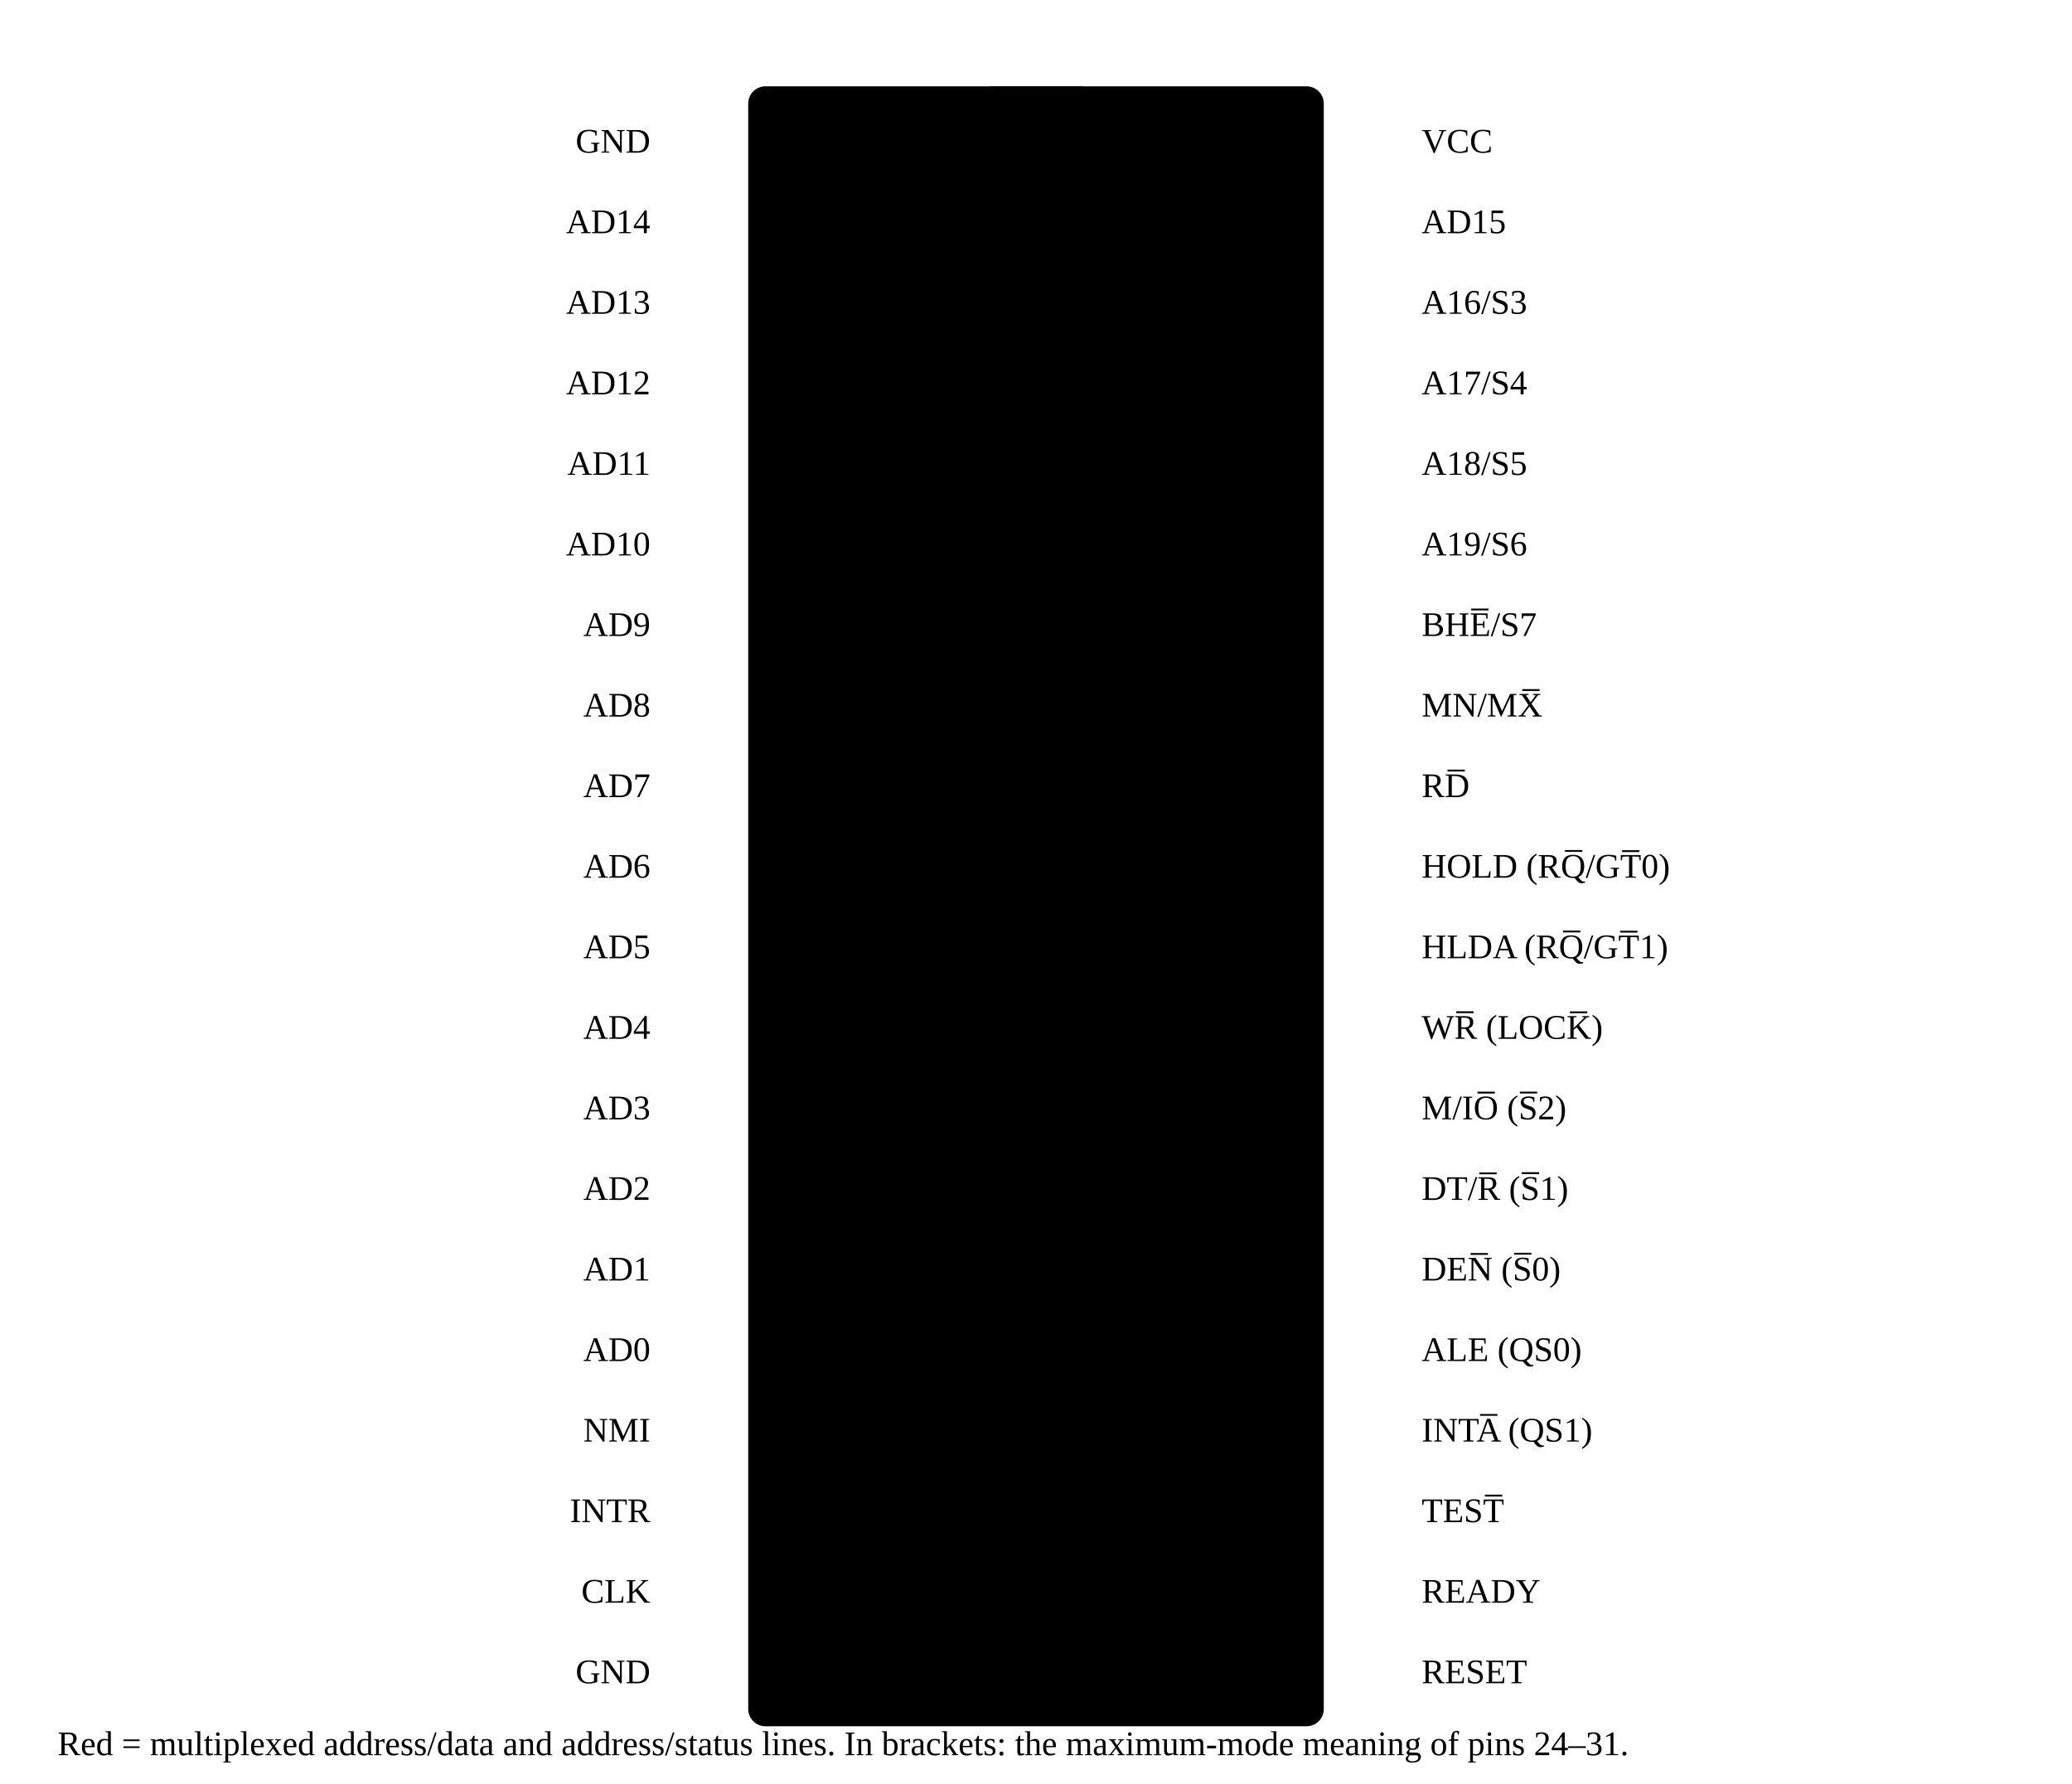
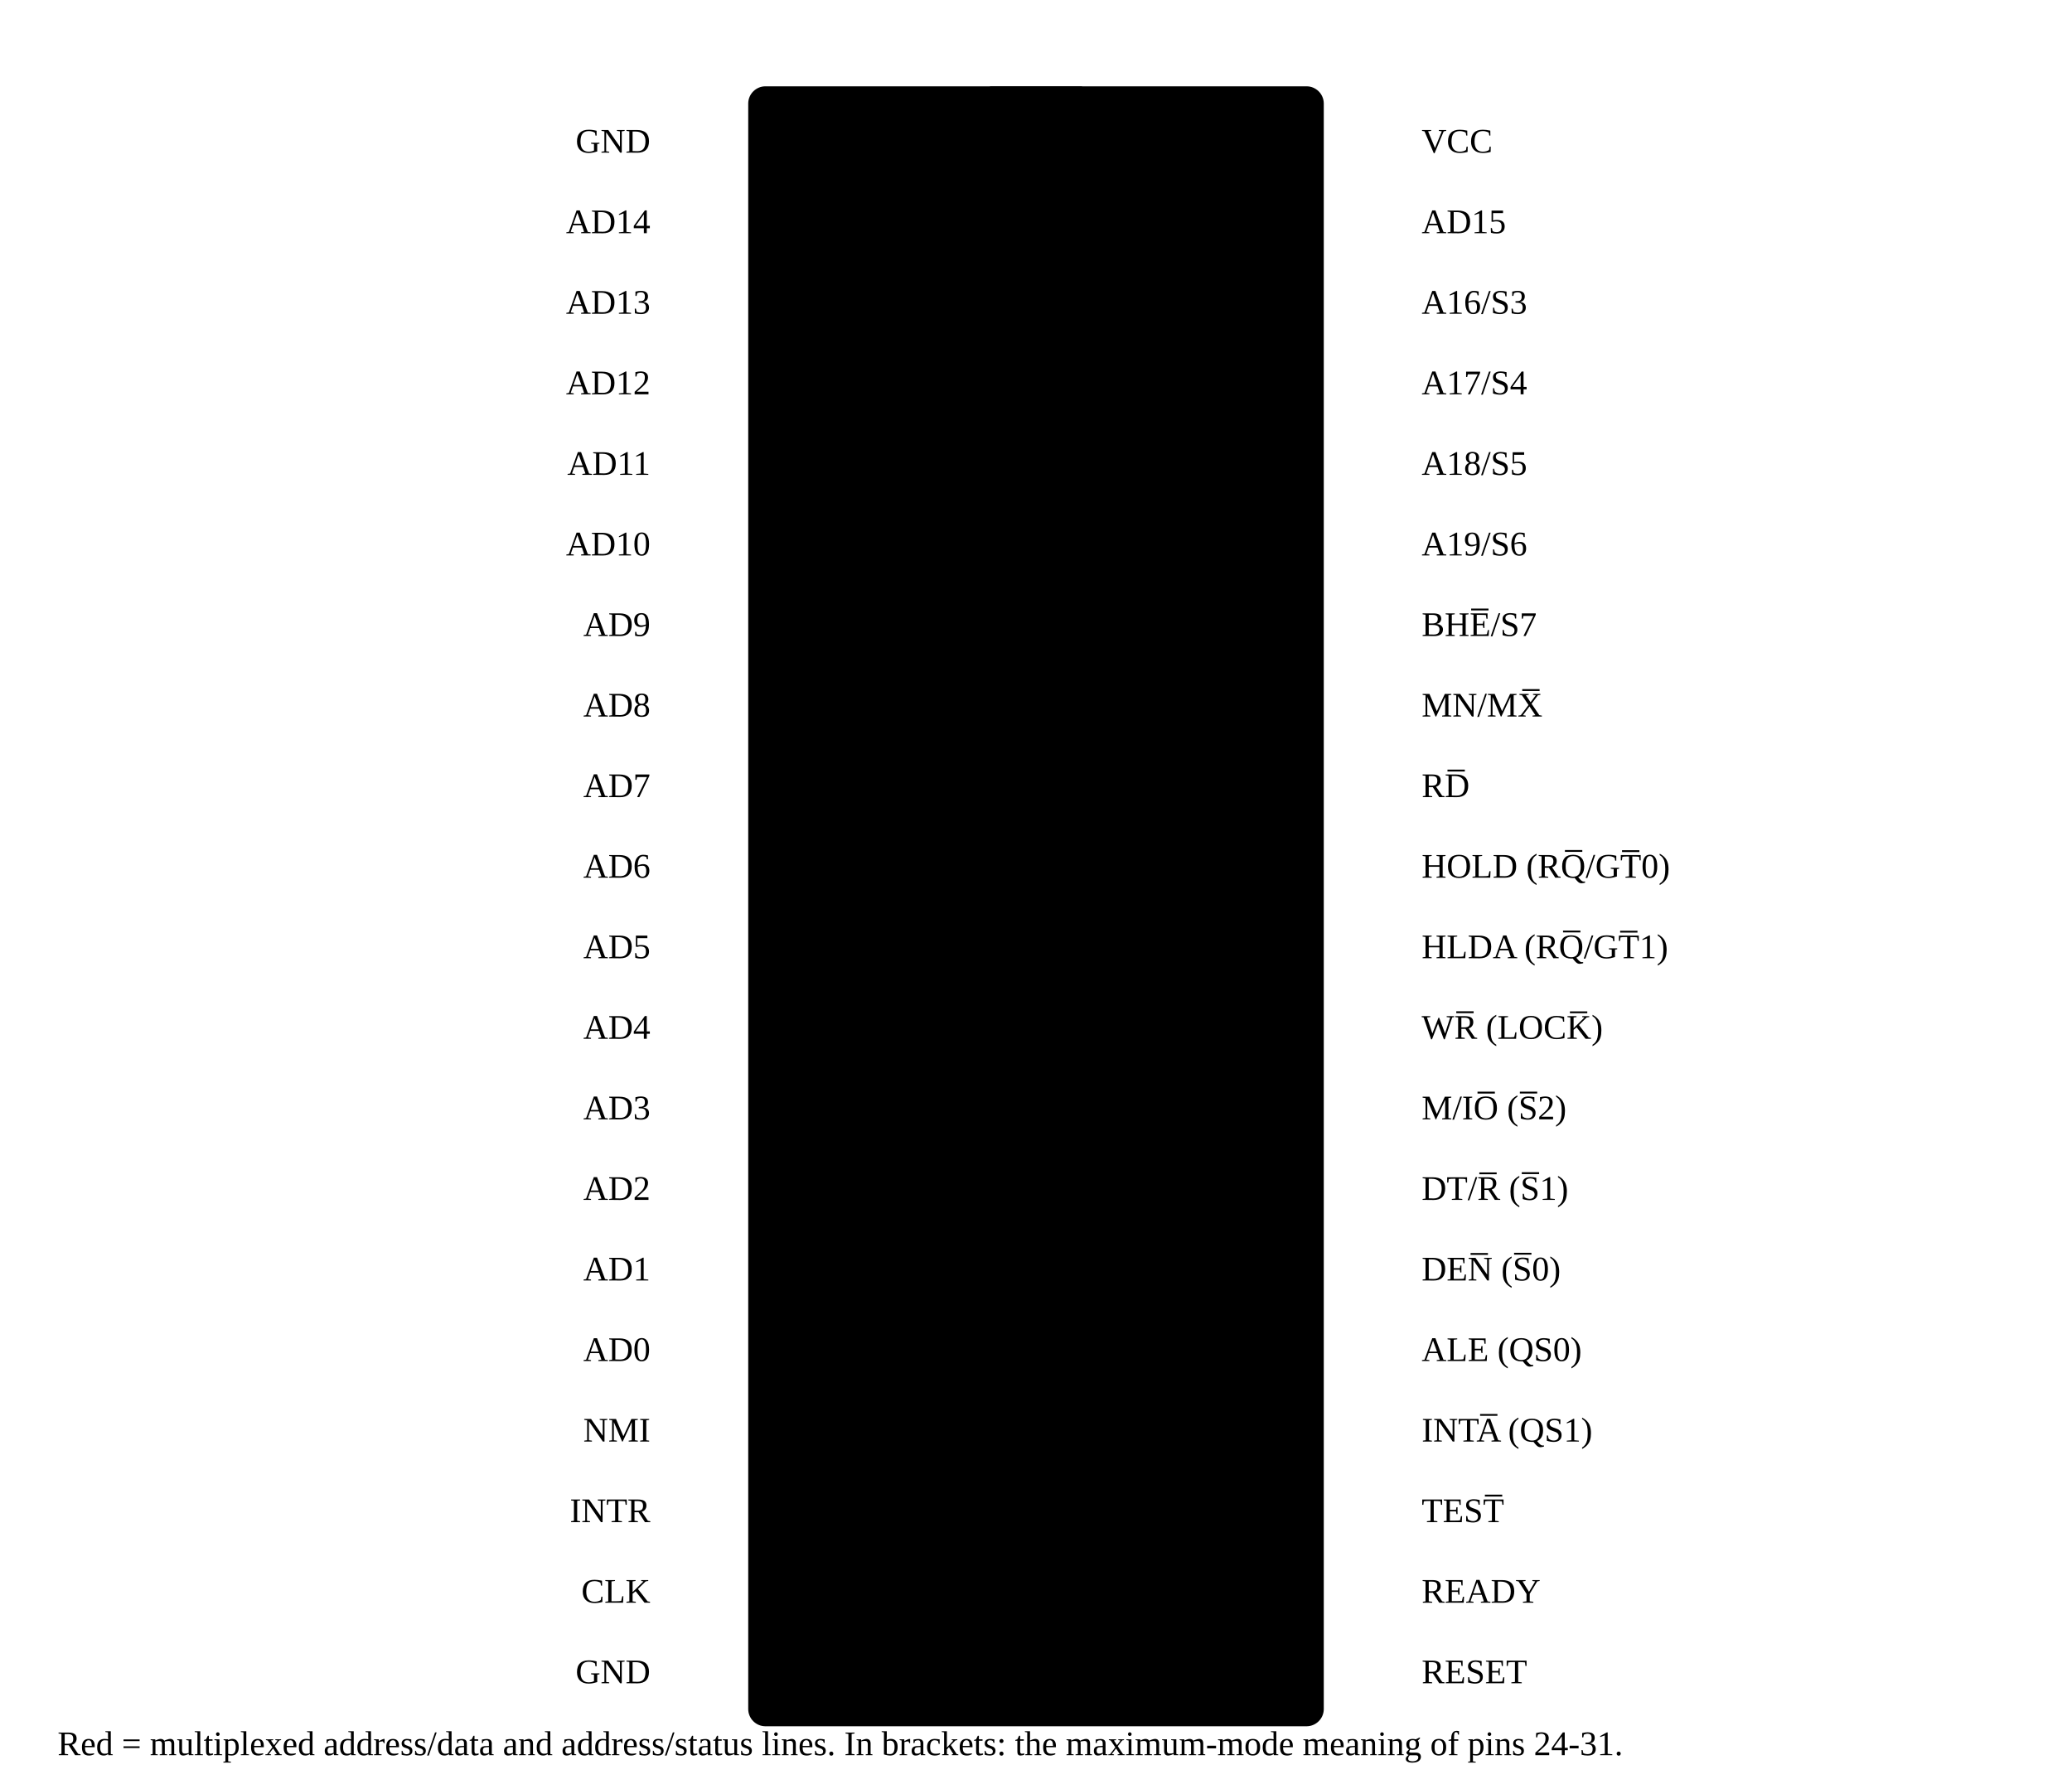
<svg xmlns="http://www.w3.org/2000/svg" viewBox="0 0 720 620" style="min-width:560px">
  <rect class="d-box-2" x="260" y="30" width="200" height="570" rx="6" />
  <path class="d-line" d="M344 30 A16 16 0 0 0 376 30" />
  <path class="d-line" d="M232.0 49.0 L260.0 49.0" />
  <path class="d-line" d="M232.0 77.0 L260.0 77.0" />
  <path class="d-line" d="M232.0 105.0 L260.0 105.0" />
  <path class="d-line" d="M232.0 133.0 L260.0 133.0" />
  <path class="d-line" d="M232.0 161.0 L260.0 161.0" />
  <path class="d-line" d="M232.0 189.0 L260.0 189.0" />
  <path class="d-line" d="M232.0 217.0 L260.0 217.0" />
  <path class="d-line" d="M232.0 245.0 L260.0 245.0" />
  <path class="d-line" d="M232.0 273.0 L260.0 273.0" />
  <path class="d-line" d="M232.0 301.0 L260.0 301.0" />
  <path class="d-line" d="M232.0 329.0 L260.0 329.0" />
  <path class="d-line" d="M232.0 357.0 L260.0 357.0" />
  <path class="d-line" d="M232.0 385.0 L260.0 385.0" />
  <path class="d-line" d="M232.0 413.0 L260.0 413.0" />
  <path class="d-line" d="M232.0 441.0 L260.0 441.0" />
  <path class="d-line" d="M232.0 469.0 L260.0 469.0" />
  <path class="d-line" d="M232.0 497.0 L260.0 497.0" />
  <path class="d-line" d="M232.0 525.0 L260.0 525.0" />
  <path class="d-line" d="M232.0 553.0 L260.0 553.0" />
  <path class="d-line" d="M232.0 581.0 L260.0 581.0" />
  <path class="d-line" d="M460.0 49.0 L488.0 49.0" />
  <path class="d-line" d="M460.0 77.0 L488.0 77.0" />
  <path class="d-line" d="M460.0 105.0 L488.0 105.0" />
  <path class="d-line" d="M460.0 133.0 L488.0 133.0" />
  <path class="d-line" d="M460.0 161.0 L488.0 161.0" />
  <path class="d-line" d="M460.0 189.0 L488.0 189.0" />
  <path class="d-line" d="M460.0 217.0 L488.0 217.0" />
  <path class="d-line" d="M460.0 245.0 L488.0 245.0" />
  <path class="d-line" d="M460.0 273.0 L488.0 273.0" />
  <path class="d-line" d="M460.0 301.0 L488.0 301.0" />
  <path class="d-line" d="M460.0 329.0 L488.0 329.0" />
  <path class="d-line" d="M460.0 357.0 L488.0 357.0" />
  <path class="d-line" d="M460.0 385.0 L488.0 385.0" />
  <path class="d-line" d="M460.0 413.0 L488.0 413.0" />
  <path class="d-line" d="M460.0 441.0 L488.0 441.0" />
  <path class="d-line" d="M460.0 469.0 L488.0 469.0" />
  <path class="d-line" d="M460.0 497.0 L488.0 497.0" />
  <path class="d-line" d="M460.0 525.0 L488.0 525.0" />
  <path class="d-line" d="M460.0 553.0 L488.0 553.0" />
  <path class="d-line" d="M460.0 581.0 L488.0 581.0" />
  <text class="d-title" x="360" y="304.5" text-anchor="middle" dominant-baseline="central">8086</text>
  <text class="d-title" x="360" y="325.5" text-anchor="middle" dominant-baseline="central">CPU</text>
  <text class="d-label" x="226" y="49.0" text-anchor="end" dominant-baseline="central">GND</text>
  <text class="d-small" x="268" y="49.0" text-anchor="start" dominant-baseline="central">1</text>
  <text class="d-label d-red" x="226" y="77.0" text-anchor="end" dominant-baseline="central">AD14</text>
  <text class="d-small" x="268" y="77.0" text-anchor="start" dominant-baseline="central">2</text>
  <text class="d-label d-red" x="226" y="105.0" text-anchor="end" dominant-baseline="central">AD13</text>
  <text class="d-small" x="268" y="105.0" text-anchor="start" dominant-baseline="central">3</text>
  <text class="d-label d-red" x="226" y="133.0" text-anchor="end" dominant-baseline="central">AD12</text>
  <text class="d-small" x="268" y="133.0" text-anchor="start" dominant-baseline="central">4</text>
  <text class="d-label d-red" x="226" y="161.0" text-anchor="end" dominant-baseline="central">AD11</text>
  <text class="d-small" x="268" y="161.0" text-anchor="start" dominant-baseline="central">5</text>
  <text class="d-label d-red" x="226" y="189.0" text-anchor="end" dominant-baseline="central">AD10</text>
  <text class="d-small" x="268" y="189.0" text-anchor="start" dominant-baseline="central">6</text>
  <text class="d-label d-red" x="226" y="217.0" text-anchor="end" dominant-baseline="central">AD9</text>
  <text class="d-small" x="268" y="217.0" text-anchor="start" dominant-baseline="central">7</text>
  <text class="d-label d-red" x="226" y="245.0" text-anchor="end" dominant-baseline="central">AD8</text>
  <text class="d-small" x="268" y="245.0" text-anchor="start" dominant-baseline="central">8</text>
  <text class="d-label d-red" x="226" y="273.0" text-anchor="end" dominant-baseline="central">AD7</text>
  <text class="d-small" x="268" y="273.0" text-anchor="start" dominant-baseline="central">9</text>
  <text class="d-label d-red" x="226" y="301.0" text-anchor="end" dominant-baseline="central">AD6</text>
  <text class="d-small" x="268" y="301.0" text-anchor="start" dominant-baseline="central">10</text>
  <text class="d-label d-red" x="226" y="329.0" text-anchor="end" dominant-baseline="central">AD5</text>
  <text class="d-small" x="268" y="329.0" text-anchor="start" dominant-baseline="central">11</text>
  <text class="d-label d-red" x="226" y="357.0" text-anchor="end" dominant-baseline="central">AD4</text>
  <text class="d-small" x="268" y="357.0" text-anchor="start" dominant-baseline="central">12</text>
  <text class="d-label d-red" x="226" y="385.0" text-anchor="end" dominant-baseline="central">AD3</text>
  <text class="d-small" x="268" y="385.0" text-anchor="start" dominant-baseline="central">13</text>
  <text class="d-label d-red" x="226" y="413.0" text-anchor="end" dominant-baseline="central">AD2</text>
  <text class="d-small" x="268" y="413.0" text-anchor="start" dominant-baseline="central">14</text>
  <text class="d-label d-red" x="226" y="441.0" text-anchor="end" dominant-baseline="central">AD1</text>
  <text class="d-small" x="268" y="441.0" text-anchor="start" dominant-baseline="central">15</text>
  <text class="d-label d-red" x="226" y="469.0" text-anchor="end" dominant-baseline="central">AD0</text>
  <text class="d-small" x="268" y="469.0" text-anchor="start" dominant-baseline="central">16</text>
  <text class="d-label" x="226" y="497.0" text-anchor="end" dominant-baseline="central">NMI</text>
  <text class="d-small" x="268" y="497.0" text-anchor="start" dominant-baseline="central">17</text>
  <text class="d-label" x="226" y="525.0" text-anchor="end" dominant-baseline="central">INTR</text>
  <text class="d-small" x="268" y="525.0" text-anchor="start" dominant-baseline="central">18</text>
  <text class="d-label" x="226" y="553.0" text-anchor="end" dominant-baseline="central">CLK</text>
  <text class="d-small" x="268" y="553.0" text-anchor="start" dominant-baseline="central">19</text>
  <text class="d-label" x="226" y="581.0" text-anchor="end" dominant-baseline="central">GND</text>
  <text class="d-small" x="268" y="581.0" text-anchor="start" dominant-baseline="central">20</text>
  <text class="d-label" x="494" y="49.0" text-anchor="start" dominant-baseline="central">VCC</text>
  <text class="d-small" x="452" y="49.0" text-anchor="end" dominant-baseline="central">40</text>
  <text class="d-label d-red" x="494" y="77.0" text-anchor="start" dominant-baseline="central">AD15</text>
  <text class="d-small" x="452" y="77.0" text-anchor="end" dominant-baseline="central">39</text>
  <text class="d-label d-red" x="494" y="105.0" text-anchor="start" dominant-baseline="central">A16/S3</text>
  <text class="d-small" x="452" y="105.0" text-anchor="end" dominant-baseline="central">38</text>
  <text class="d-label d-red" x="494" y="133.0" text-anchor="start" dominant-baseline="central">A17/S4</text>
  <text class="d-small" x="452" y="133.0" text-anchor="end" dominant-baseline="central">37</text>
  <text class="d-label d-red" x="494" y="161.0" text-anchor="start" dominant-baseline="central">A18/S5</text>
  <text class="d-small" x="452" y="161.0" text-anchor="end" dominant-baseline="central">36</text>
  <text class="d-label d-red" x="494" y="189.0" text-anchor="start" dominant-baseline="central">A19/S6</text>
  <text class="d-small" x="452" y="189.0" text-anchor="end" dominant-baseline="central">35</text>
  <text class="d-label" x="494" y="217.0" text-anchor="start" dominant-baseline="central">BHE̅/S7</text>
  <text class="d-small" x="452" y="217.0" text-anchor="end" dominant-baseline="central">34</text>
  <text class="d-label" x="494" y="245.0" text-anchor="start" dominant-baseline="central">MN/MX̅</text>
  <text class="d-small" x="452" y="245.0" text-anchor="end" dominant-baseline="central">33</text>
  <text class="d-label" x="494" y="273.0" text-anchor="start" dominant-baseline="central">RD̅</text>
  <text class="d-small" x="452" y="273.0" text-anchor="end" dominant-baseline="central">32</text>
  <text class="d-label" x="494" y="301.0" text-anchor="start" dominant-baseline="central">HOLD (RQ̅/GT̅0)</text>
  <text class="d-small" x="452" y="301.0" text-anchor="end" dominant-baseline="central">31</text>
  <text class="d-label" x="494" y="329.0" text-anchor="start" dominant-baseline="central">HLDA (RQ̅/GT̅1)</text>
  <text class="d-small" x="452" y="329.0" text-anchor="end" dominant-baseline="central">30</text>
  <text class="d-label" x="494" y="357.0" text-anchor="start" dominant-baseline="central">WR̅ (LOCK̅)</text>
  <text class="d-small" x="452" y="357.0" text-anchor="end" dominant-baseline="central">29</text>
  <text class="d-label" x="494" y="385.0" text-anchor="start" dominant-baseline="central">M/IO̅ (S̅2)</text>
  <text class="d-small" x="452" y="385.0" text-anchor="end" dominant-baseline="central">28</text>
  <text class="d-label" x="494" y="413.0" text-anchor="start" dominant-baseline="central">DT/R̅ (S̅1)</text>
  <text class="d-small" x="452" y="413.0" text-anchor="end" dominant-baseline="central">27</text>
  <text class="d-label" x="494" y="441.0" text-anchor="start" dominant-baseline="central">DEN̅ (S̅0)</text>
  <text class="d-small" x="452" y="441.0" text-anchor="end" dominant-baseline="central">26</text>
  <text class="d-label" x="494" y="469.0" text-anchor="start" dominant-baseline="central">ALE (QS0)</text>
  <text class="d-small" x="452" y="469.0" text-anchor="end" dominant-baseline="central">25</text>
  <text class="d-label" x="494" y="497.0" text-anchor="start" dominant-baseline="central">INTA̅ (QS1)</text>
  <text class="d-small" x="452" y="497.0" text-anchor="end" dominant-baseline="central">24</text>
  <text class="d-label" x="494" y="525.0" text-anchor="start" dominant-baseline="central">TEST̅</text>
  <text class="d-small" x="452" y="525.0" text-anchor="end" dominant-baseline="central">23</text>
  <text class="d-label" x="494" y="553.0" text-anchor="start" dominant-baseline="central">READY</text>
  <text class="d-small" x="452" y="553.0" text-anchor="end" dominant-baseline="central">22</text>
  <text class="d-label" x="494" y="581.0" text-anchor="start" dominant-baseline="central">RESET</text>
  <text class="d-small" x="452" y="581.0" text-anchor="end" dominant-baseline="central">21</text>
-   <text class="d-small" x="20" y="606.0" text-anchor="start" dominant-baseline="central">Red = multiplexed address/data and address/status lines. In brackets: the maximum-mode meaning of pins 24–31.</text>
+   <text class="d-small" x="20" y="606.0" text-anchor="start" dominant-baseline="central">Red = multiplexed address/data and address/status lines. In brackets: the maximum-mode meaning of pins 24-31.</text>
</svg>
